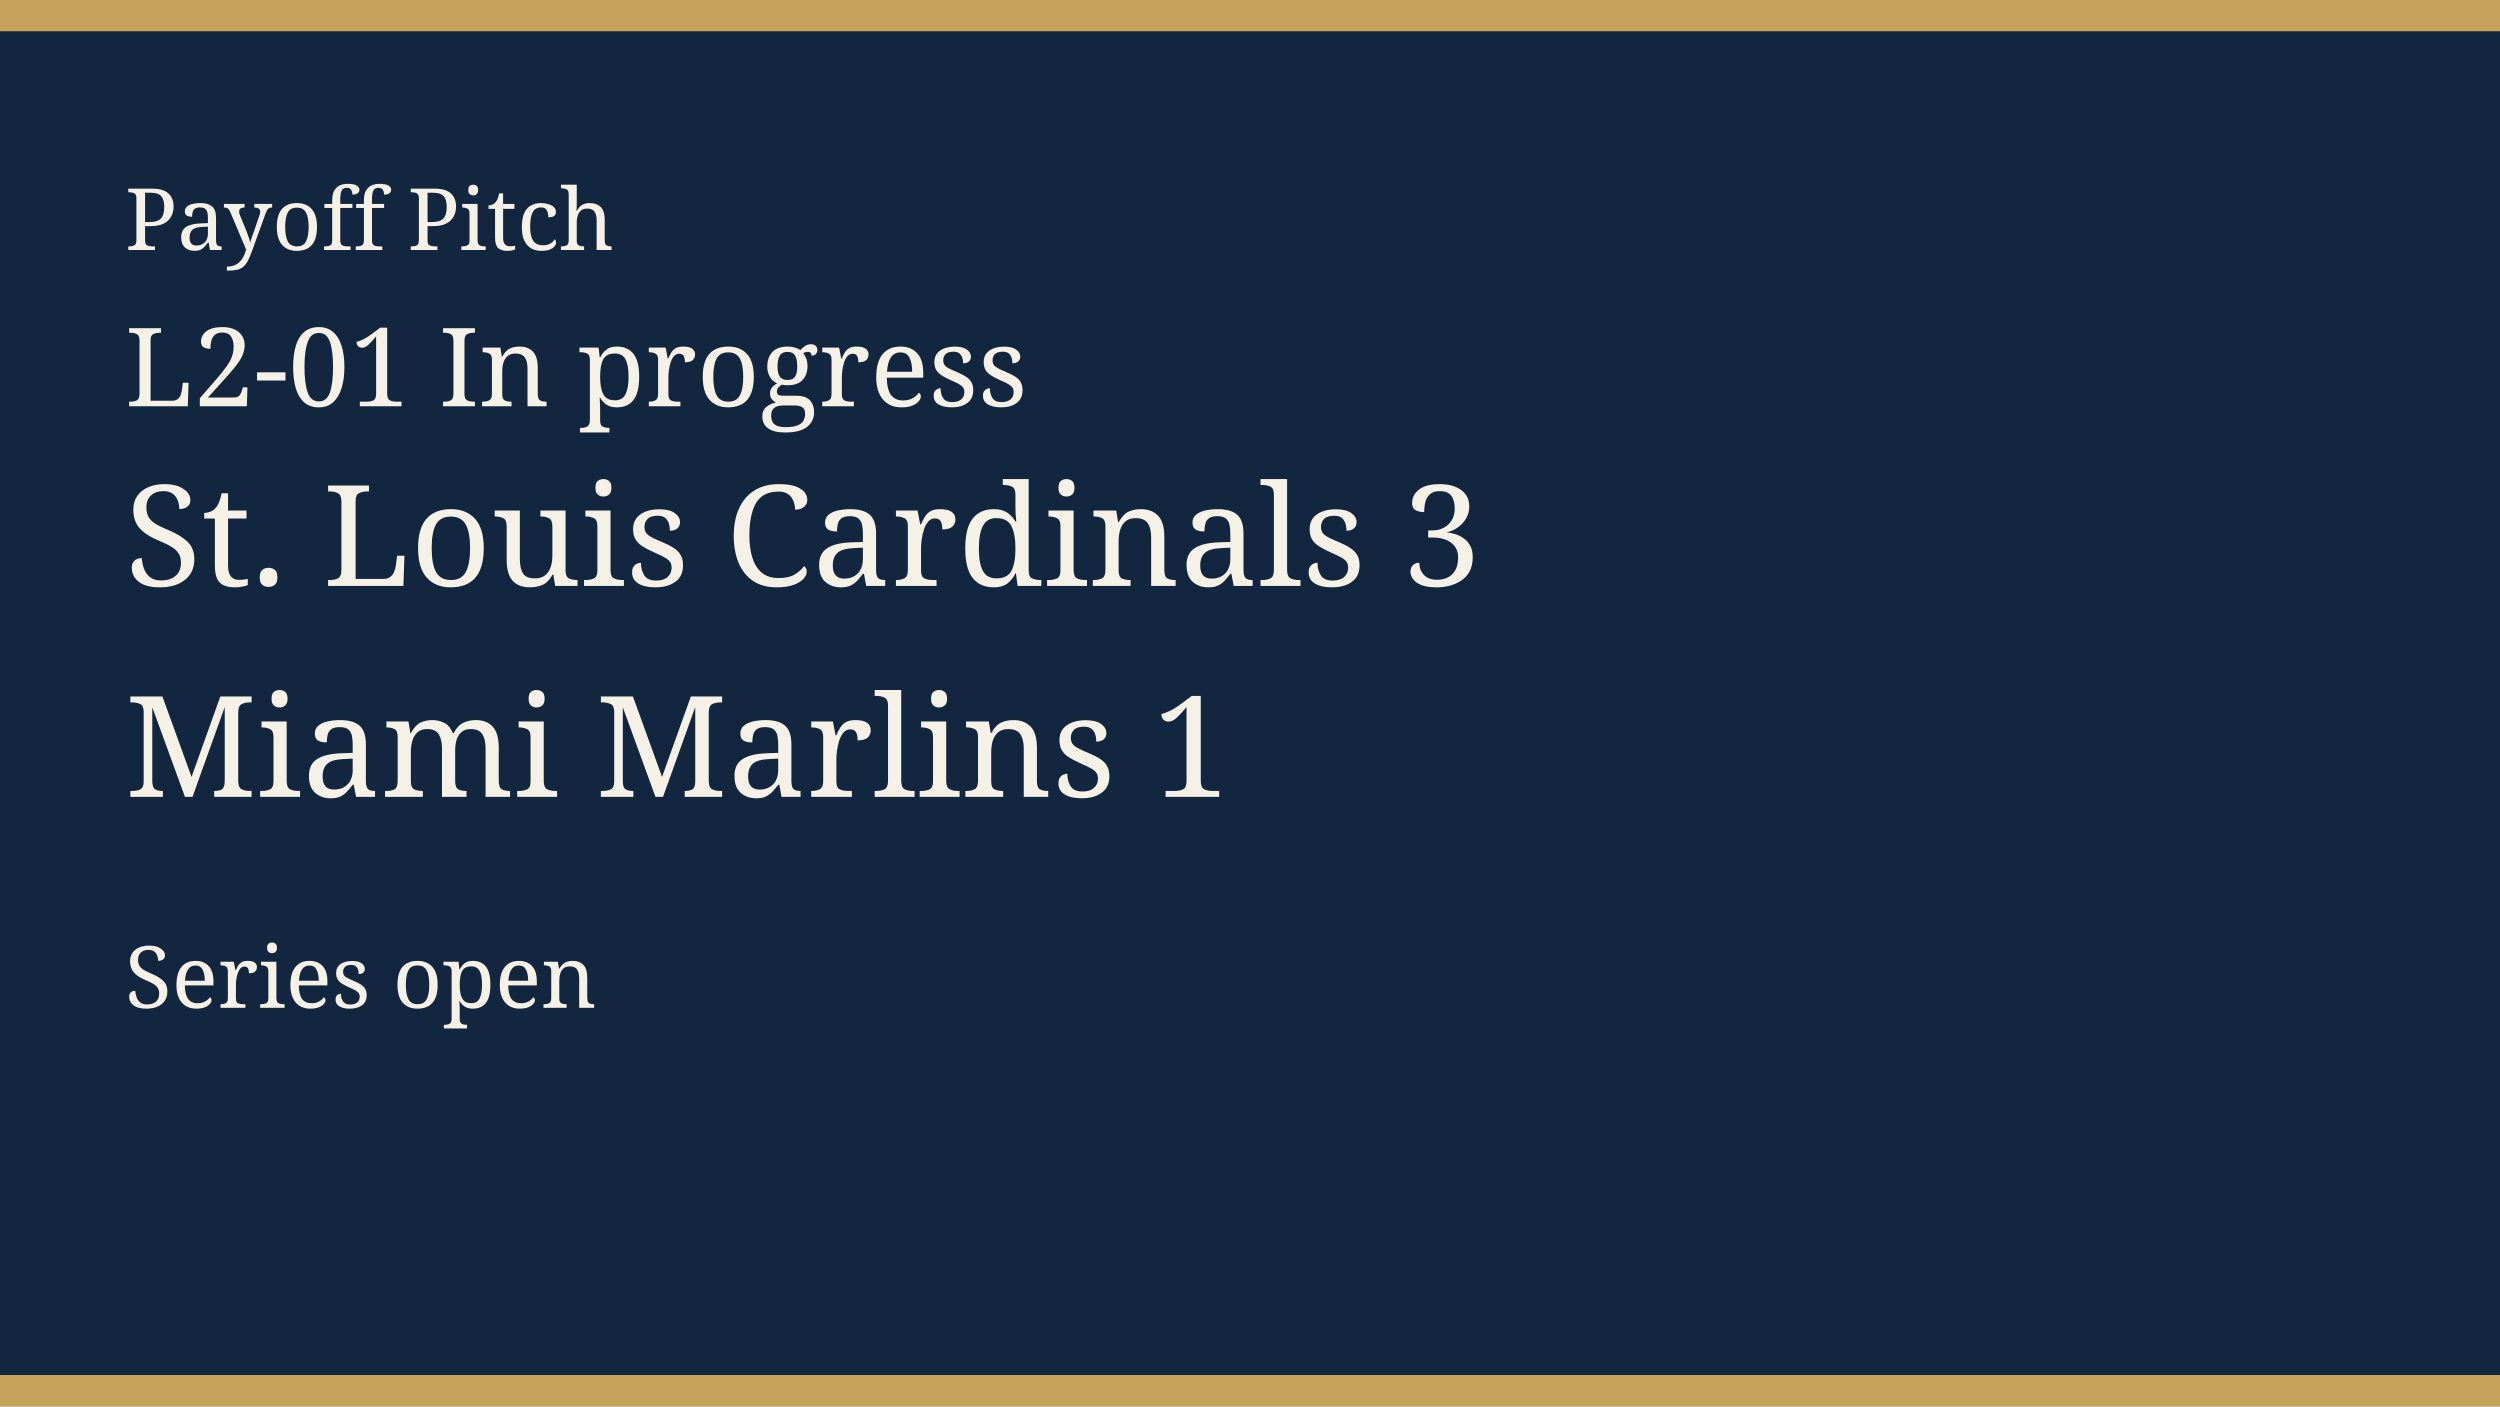
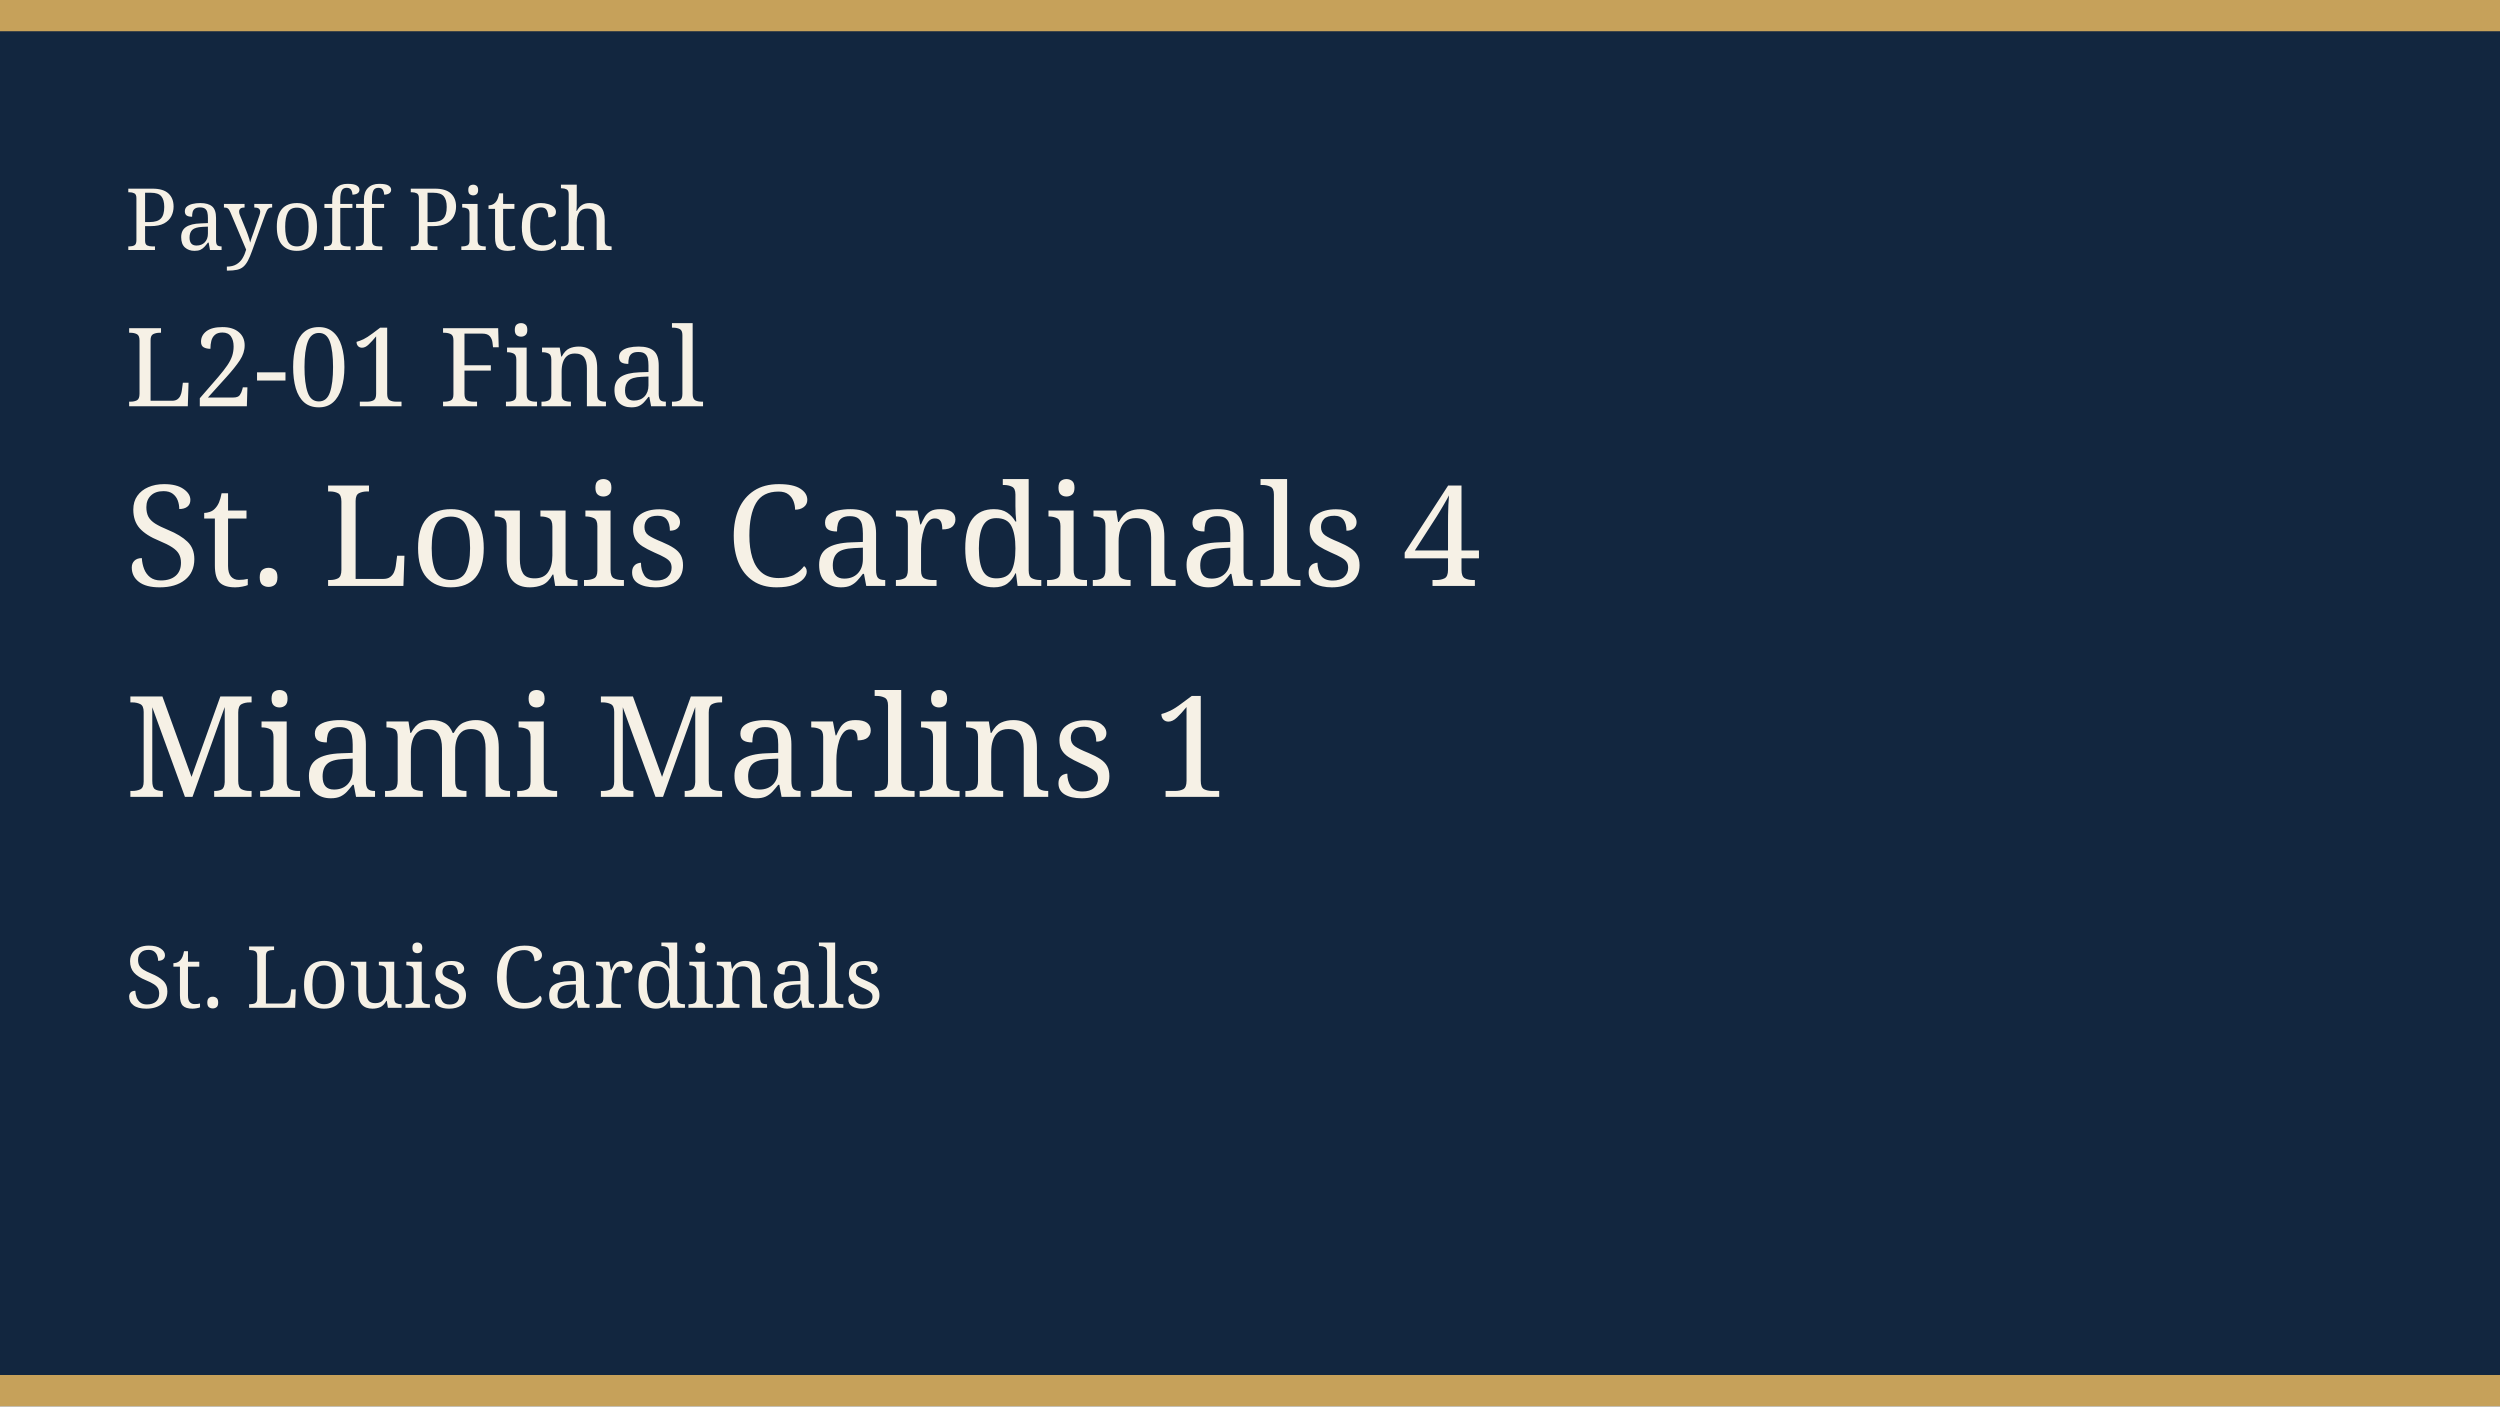
<svg xmlns="http://www.w3.org/2000/svg" width="640" height="360" viewBox="0 0 640 360" role="img">
  <rect width="640" height="360" fill="#12263f" />
  <rect width="640" height="8" fill="#c6a15a" />
  <rect y="352" width="640" height="8" fill="#c6a15a" />
  <text x="32" y="64" fill="#f6f1e6" font-family="Georgia, serif" font-size="22">Payoff Pitch</text>
-   <text x="32" y="104" fill="#f6f1e6" font-family="Georgia, serif" font-size="28">L2-01 In progress</text>
-   <text x="32" y="150" fill="#f6f1e6" font-family="Georgia, serif" font-size="36">St. Louis Cardinals 3</text>
+   <text x="32" y="104" fill="#f6f1e6" font-family="Georgia, serif" font-size="28">L2-01 Final</text>
+   <text x="32" y="150" fill="#f6f1e6" font-family="Georgia, serif" font-size="36">St. Louis Cardinals 4</text>
  <text x="32" y="204" fill="#f6f1e6" font-family="Georgia, serif" font-size="36">Miami Marlins 1</text>
-   <text x="32" y="258" fill="#f6f1e6" font-family="Georgia, serif" font-size="22">Series open</text>
+   <text x="32" y="258" fill="#f6f1e6" font-family="Georgia, serif" font-size="22">St. Louis Cardinals</text>
</svg>
